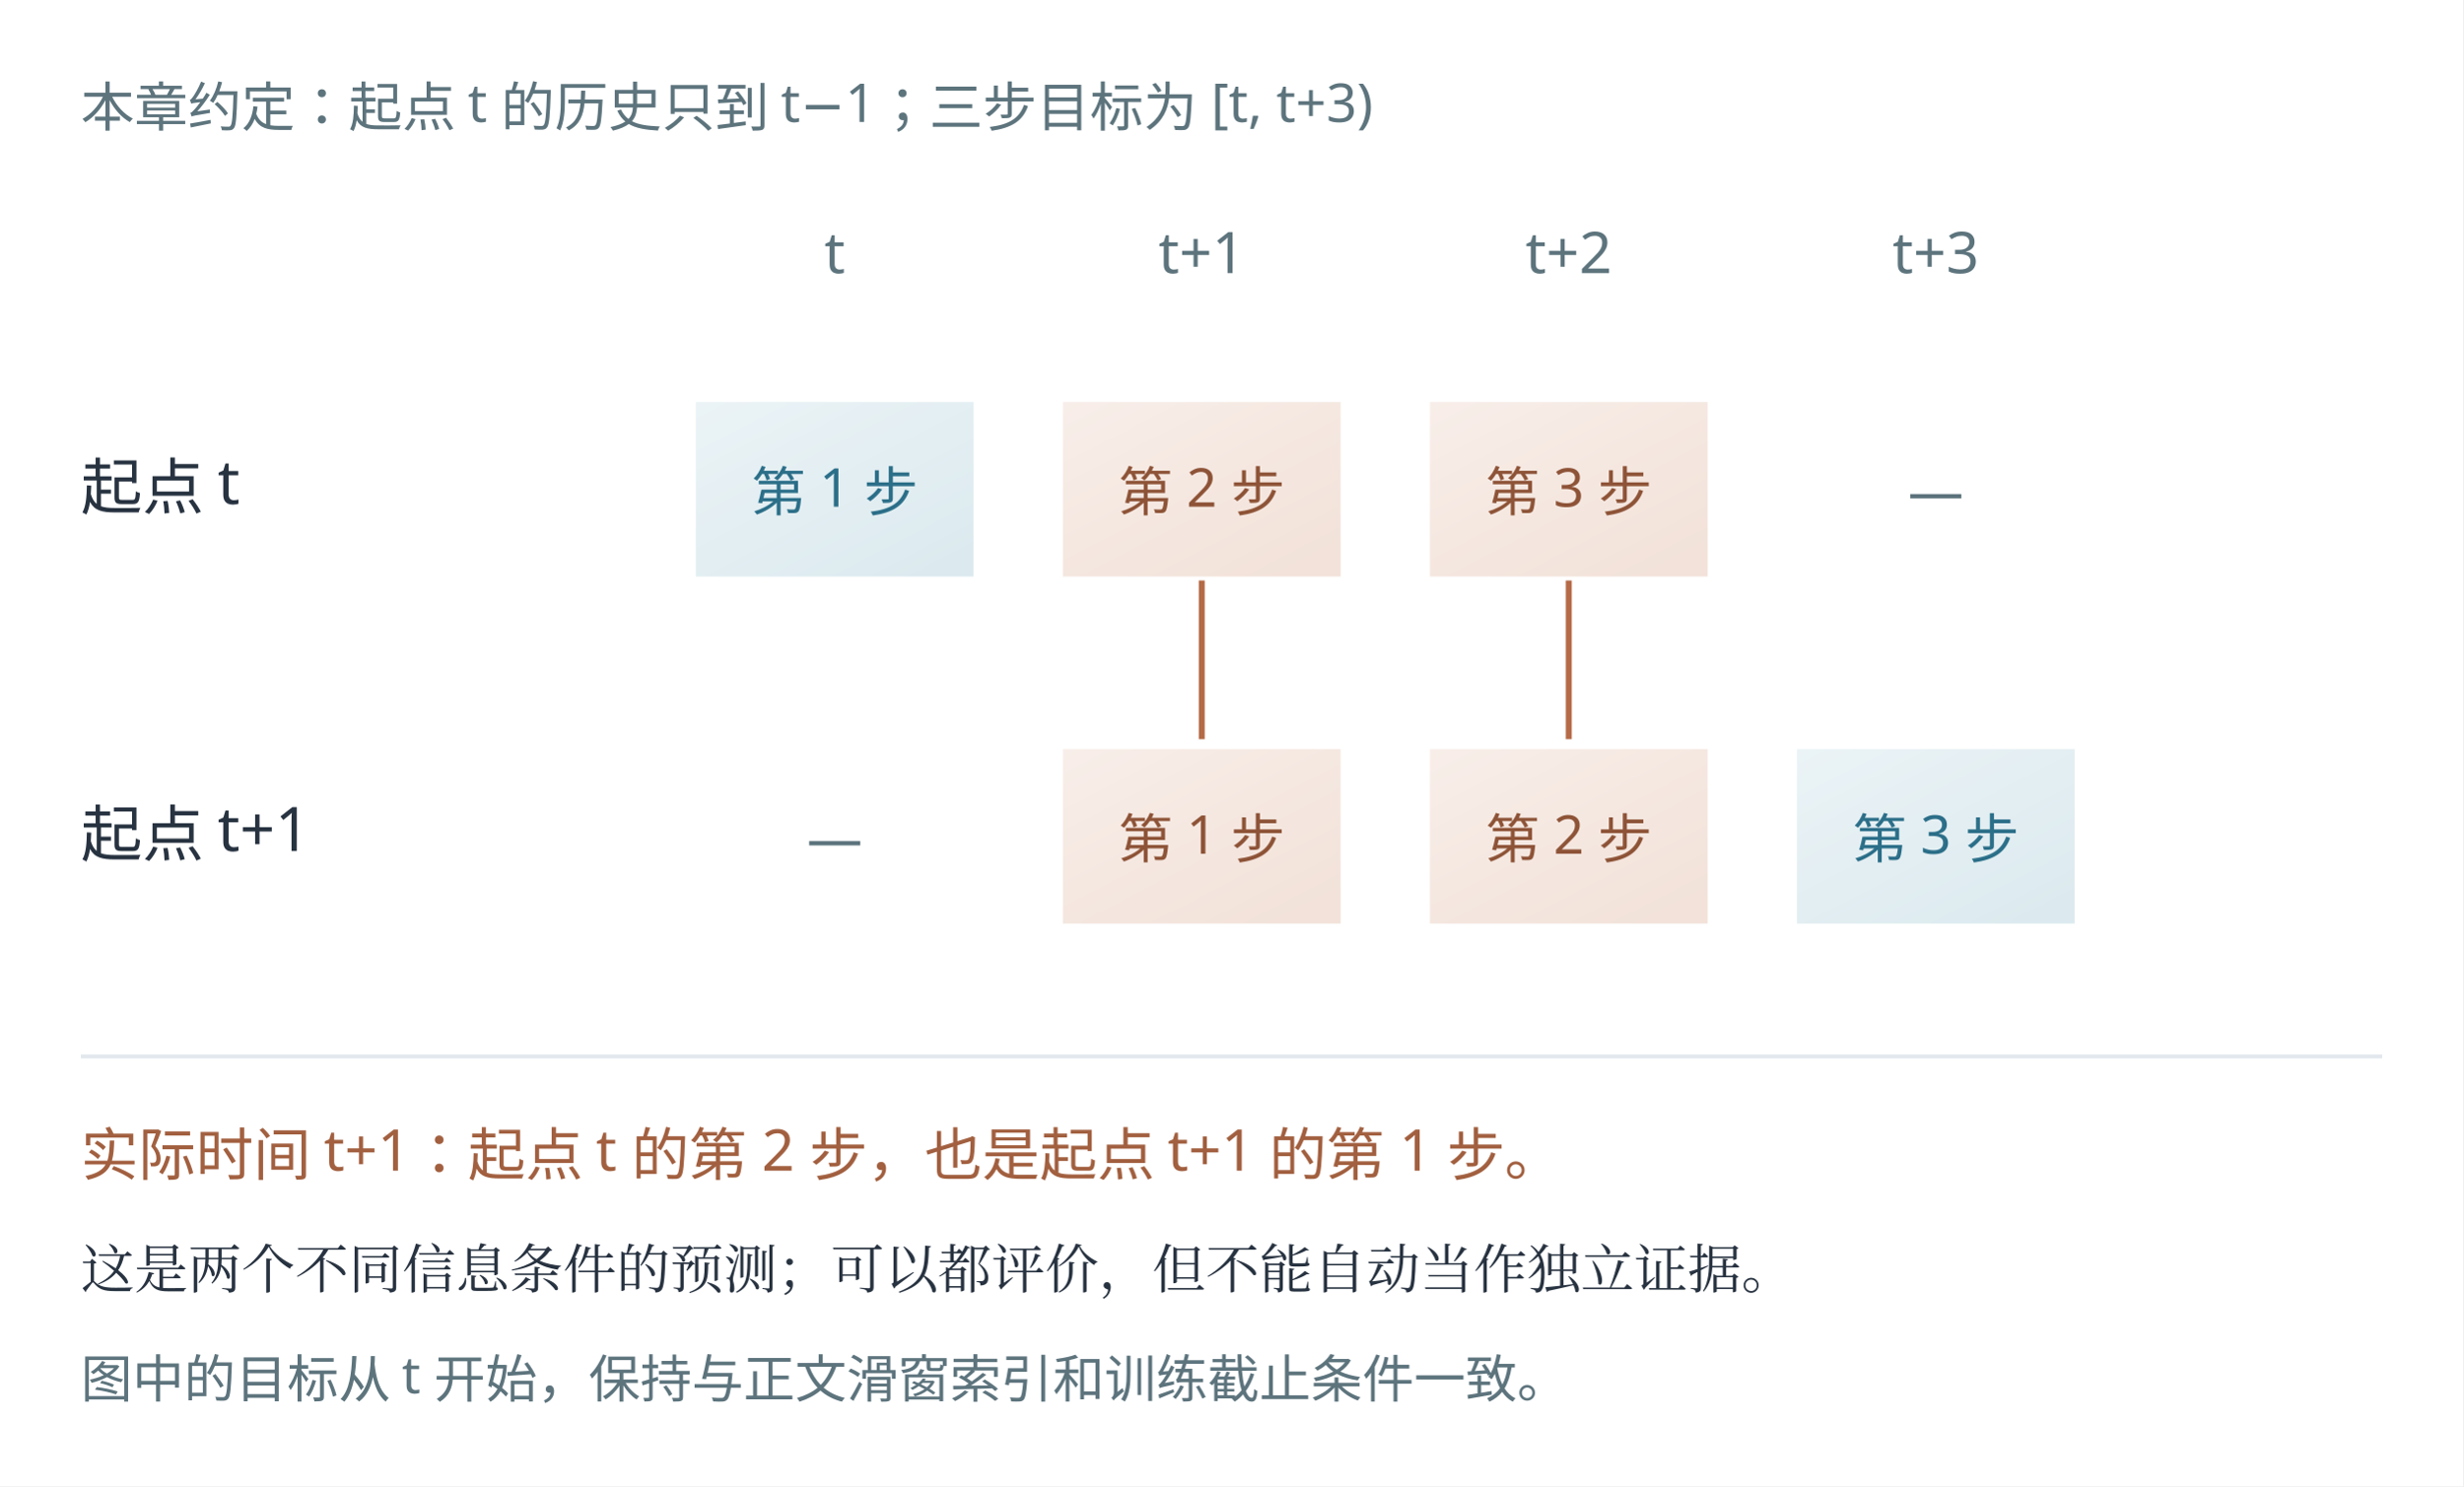
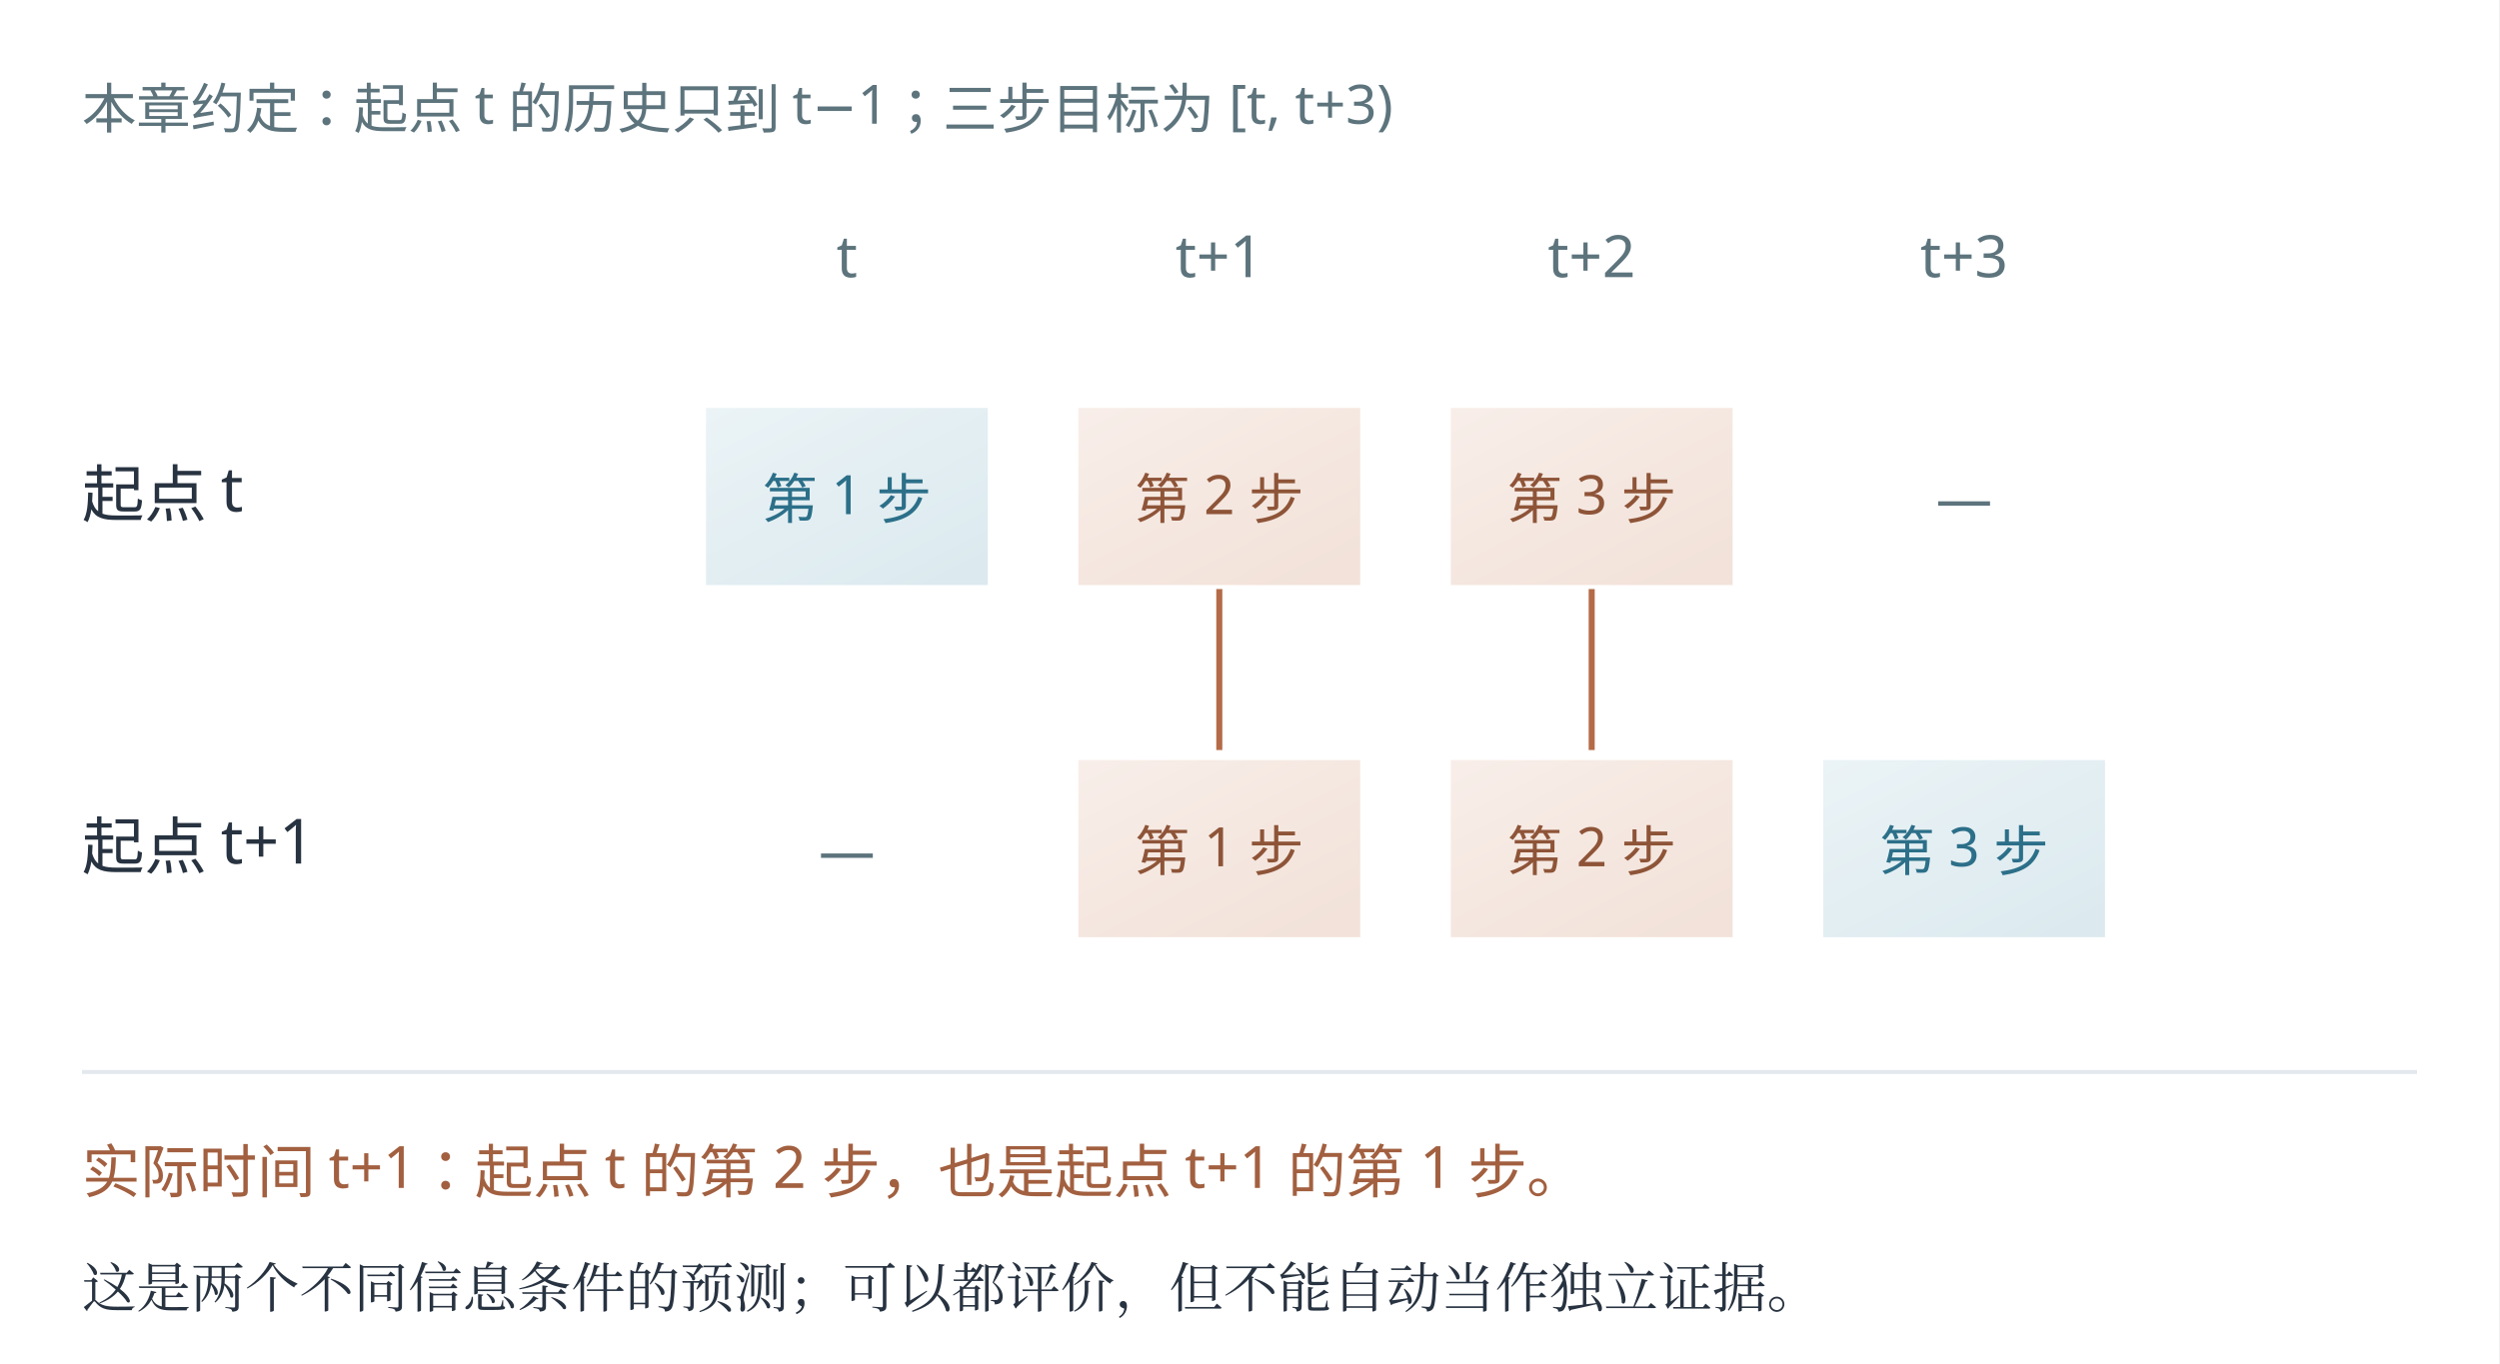
- <svg xmlns="http://www.w3.org/2000/svg" width="1241.45" height="749.448" viewBox="19.276 52.276 1241.45 749.448" role="img" aria-labelledby="plate-title">
+ <svg xmlns="http://www.w3.org/2000/svg" width="1241.45" height="677.686" viewBox="19.276 52.276 1241.45 677.686" role="img" aria-labelledby="plate-title">
  <defs>
    <linearGradient id="edition-wash-1" x1="0%" y1="0%" x2="82%" y2="100%">
      <stop offset="0%" stop-color="#ebf3f6" />
      <stop offset="100%" stop-color="#dceaef" />
    </linearGradient>
    <linearGradient id="edition-wash-2" x1="0%" y1="0%" x2="82%" y2="100%">
      <stop offset="0%" stop-color="#f8eee9" />
      <stop offset="100%" stop-color="#f2e2d9" />
    </linearGradient>
  </defs>
  <rect id="edition-paper" x="19.276" y="52.276" width="1241.45" height="749.448" fill="#ffffff" />
  <svg id="edition-view" x="42" y="75" width="1196" height="704" viewBox="42 75 1196 704" overflow="hidden">
    <rect x="42" y="75" width="1196" height="704" fill="#ffffff" />
    <rect width="1280" height="790" fill="#ffffff" />
    <g font-family="Microsoft YaHei, sans-serif">
      <text x="60" y="116" font-size="27" fill="#5d747d" text-anchor="start">本章约定：起点 t 的历史只到 t−1；三步目标为 [t, t+3)</text>
      <text x="440" y="190" font-size="29" fill="#5d747d" text-anchor="middle">t</text>
      <text x="625" y="190" font-size="29" fill="#5d747d" text-anchor="middle">t+1</text>
      <text x="810" y="190" font-size="29" fill="#5d747d" text-anchor="middle">t+2</text>
      <text x="995" y="190" font-size="29" fill="#5d747d" text-anchor="middle">t+3</text>
      <text x="60" y="309" font-size="31" fill="#283341" text-anchor="start">起点 t</text>
      <rect x="370" y="255" width="140" height="88" fill="url(#edition-wash-1)" />
      <text x="440" y="310" font-size="27" fill="#2c6f89" text-anchor="middle">第 1 步</text>
      <rect x="555" y="255" width="140" height="88" fill="url(#edition-wash-2)" />
      <text x="625" y="310" font-size="27" fill="#8e5438" text-anchor="middle">第 2 步</text>
      <rect x="740" y="255" width="140" height="88" fill="url(#edition-wash-2)" />
      <text x="810" y="310" font-size="27" fill="#8e5438" text-anchor="middle">第 3 步</text>
      <text x="995" y="310" font-size="28" fill="#5d747d" text-anchor="middle">—</text>
      <text x="60" y="484" font-size="31" fill="#283341" text-anchor="start">起点 t+1</text>
      <text x="440" y="485" font-size="28" fill="#5d747d" text-anchor="middle">—</text>
      <rect x="555" y="430" width="140" height="88" fill="url(#edition-wash-2)" />
      <text x="625" y="485" font-size="27" fill="#8e5438" text-anchor="middle">第 1 步</text>
      <rect x="740" y="430" width="140" height="88" fill="url(#edition-wash-2)" />
      <text x="810" y="485" font-size="27" fill="#8e5438" text-anchor="middle">第 2 步</text>
      <rect x="925" y="430" width="140" height="88" fill="url(#edition-wash-1)" />
      <text x="995" y="485" font-size="27" fill="#2c6f89" text-anchor="middle">第 3 步</text>
      <line x1="625" y1="345" x2="625" y2="425" stroke="#b56b47" stroke-width="3" />
      <line x1="810" y1="345" x2="810" y2="425" stroke="#b56b47" stroke-width="3" />
      <line x1="60" y1="585" x2="1220" y2="585" stroke="#e3e8ee" stroke-width="2" />
      <text x="60" y="645" font-size="29" fill="#a26040" text-anchor="start">实际时间 t+1：起点 t 的第 2 步，也是起点 t+1 的第 1 步。</text>
      <text x="60" y="702" font-size="27" fill="#283341" text-anchor="start" font-family="SimSun, Noto Serif CJK SC, STSong, Microsoft YaHei, serif">这是两个不同信息条件的预测；可以都评价，但不能自动当作独立证据。</text>
-       <text x="60" y="757" font-size="26" fill="#5d747d" text-anchor="start">图中的目标从 t 开始，保持与正文滑窗索引和训练截止条件一致。</text>
    </g>
  </svg>
</svg>
